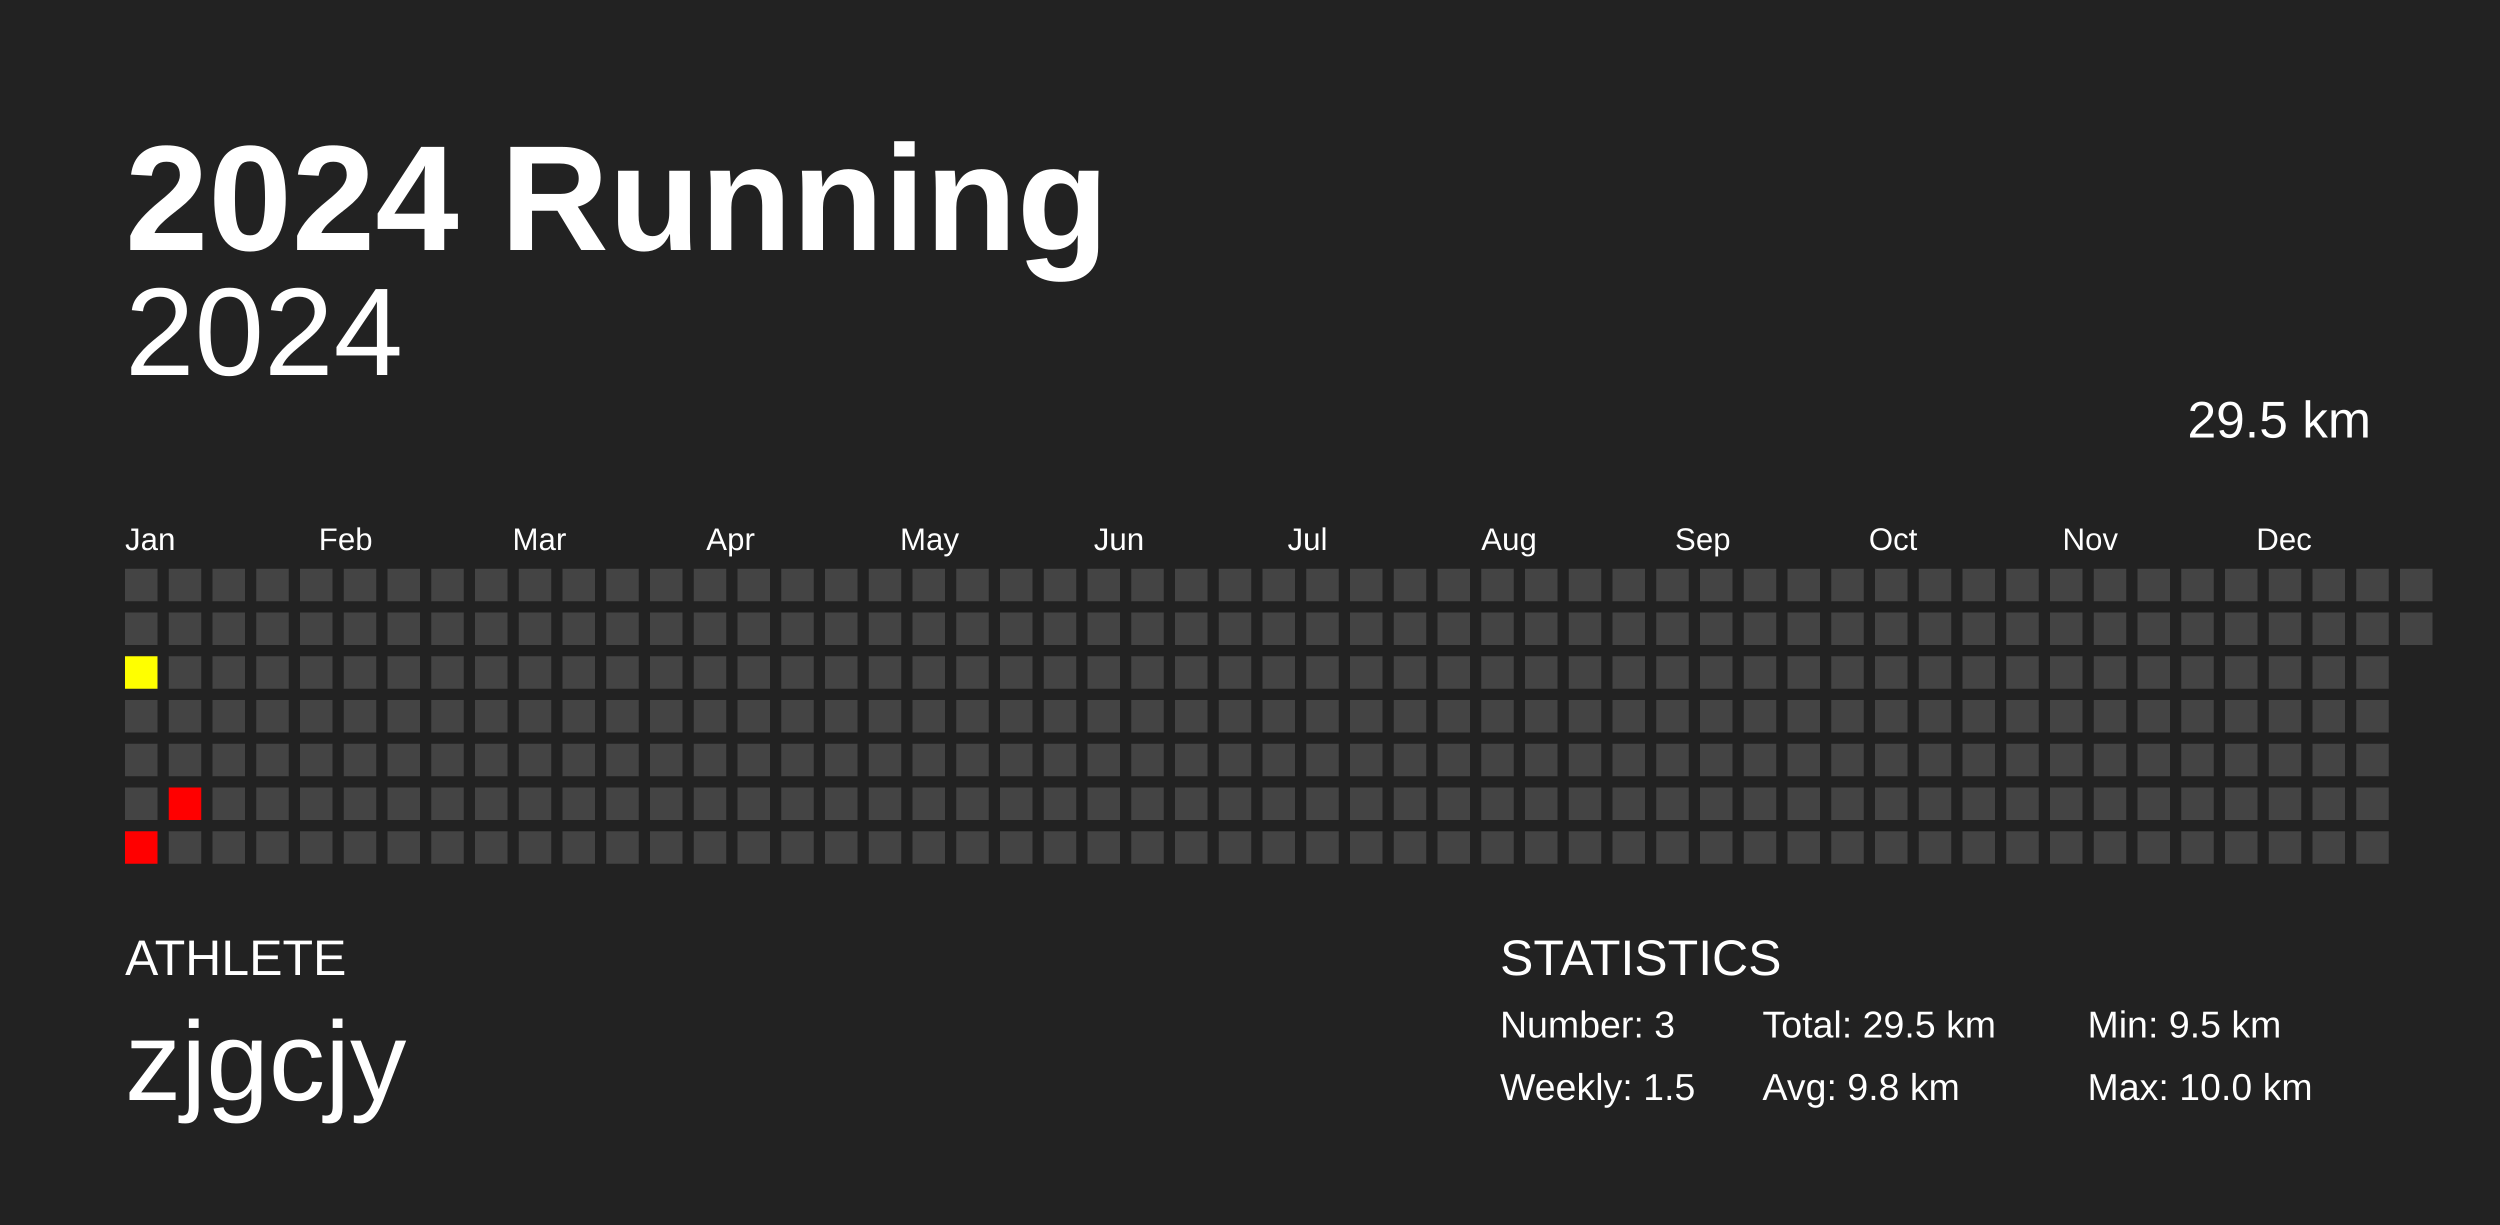
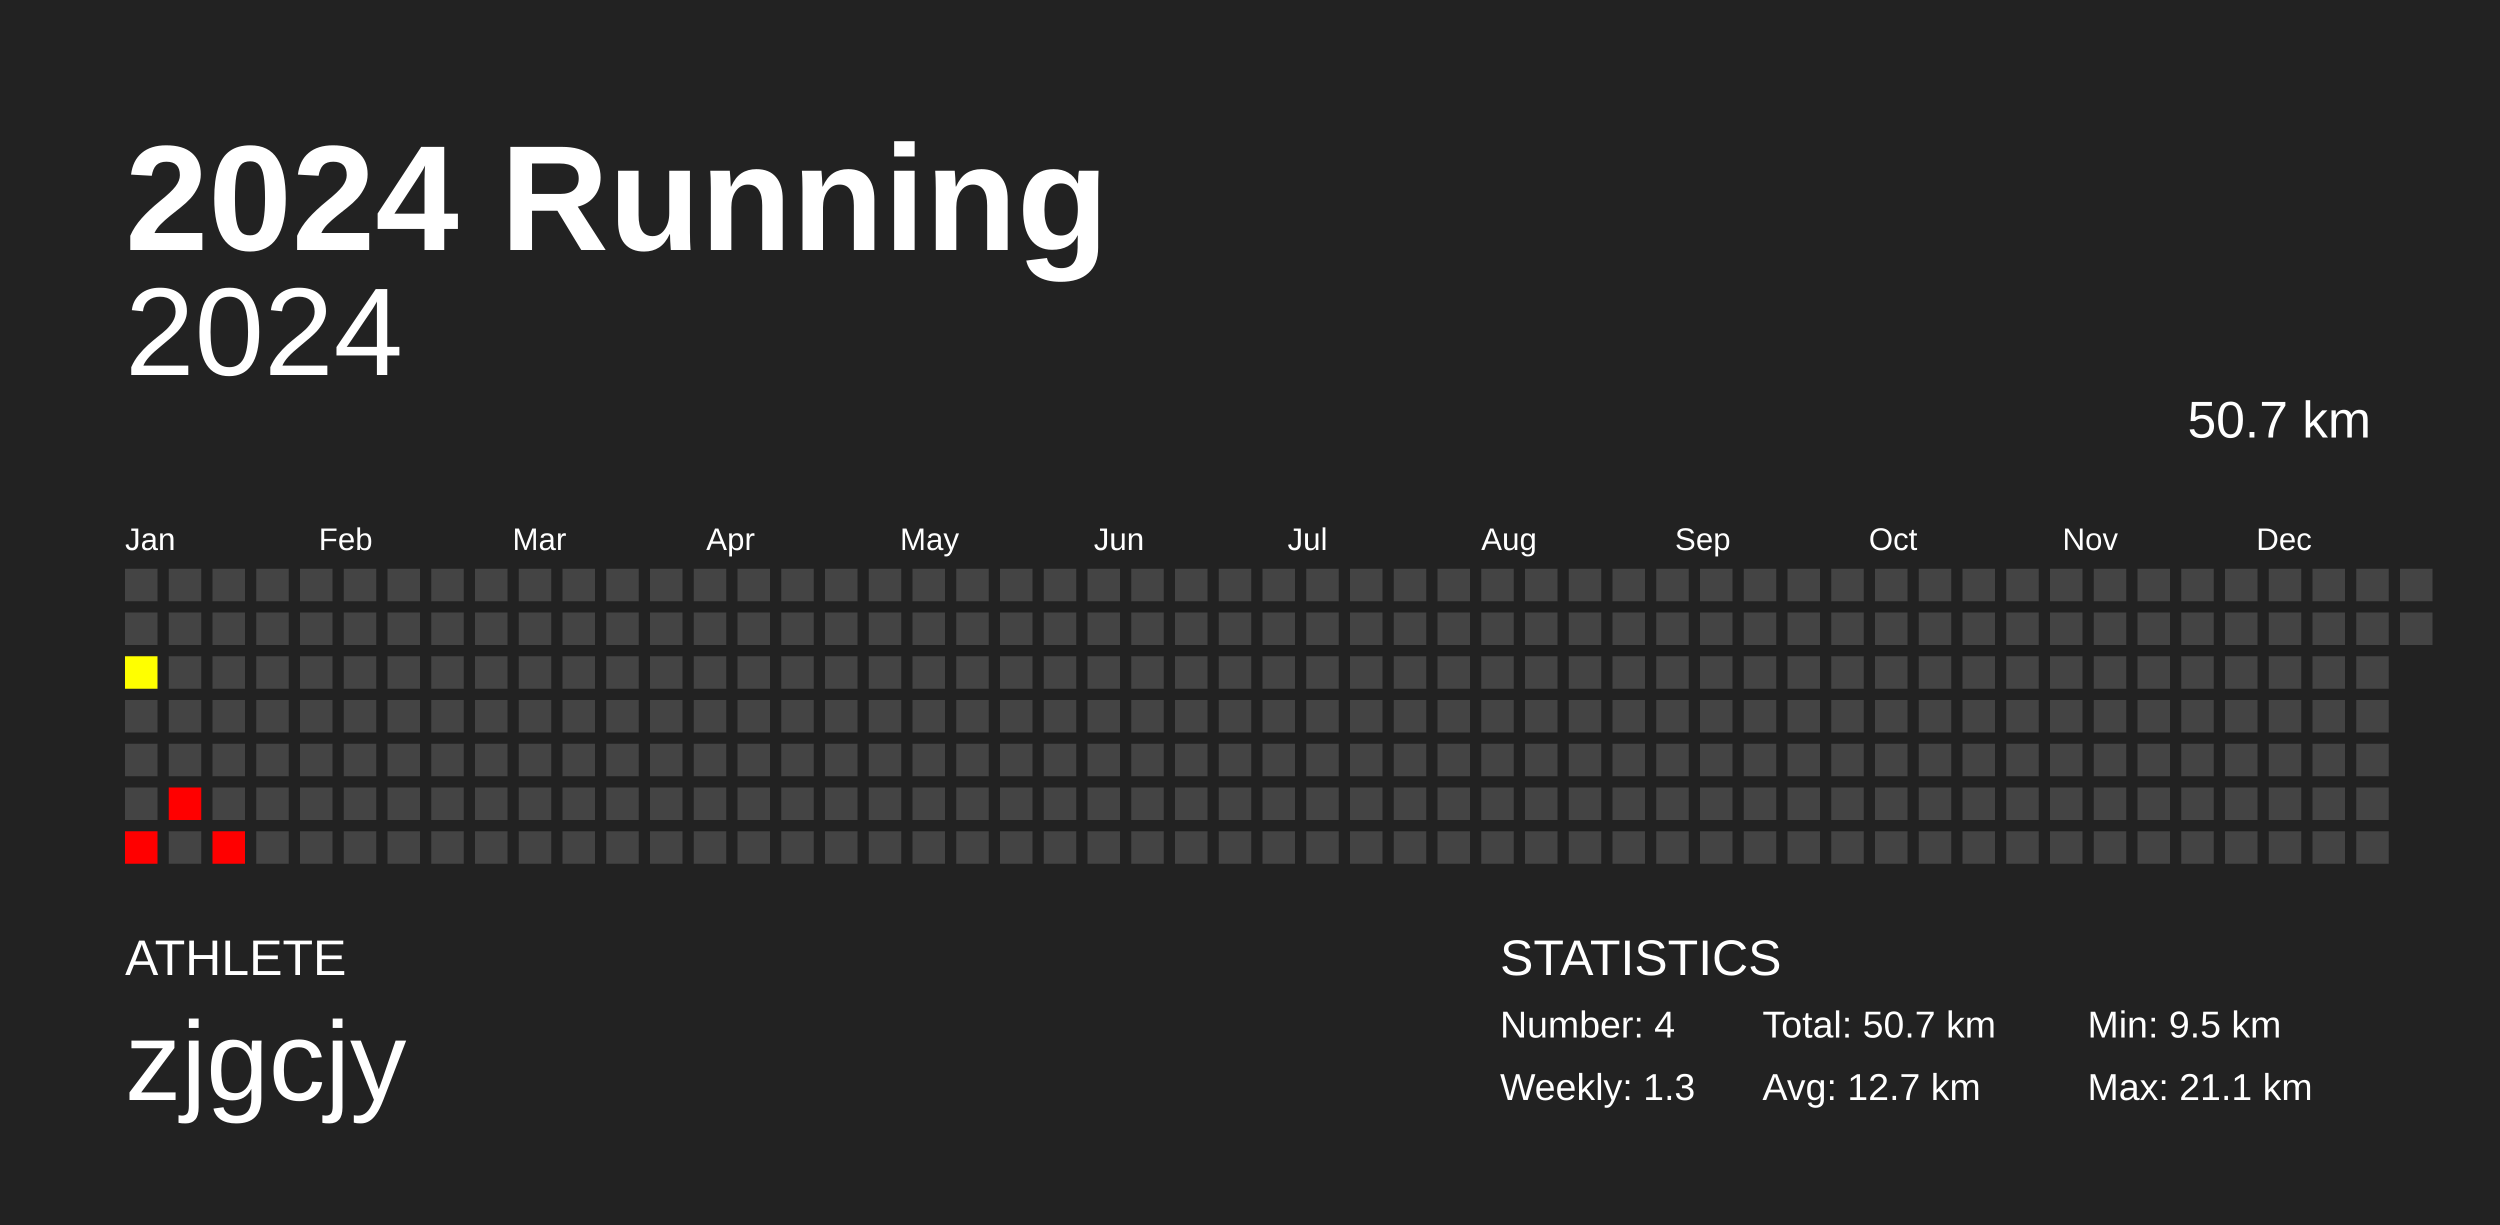
<svg xmlns="http://www.w3.org/2000/svg" baseProfile="full" height="98mm" version="1.1" viewBox="0,0,200,98" width="200mm">
  <defs />
  <rect fill="#222222" height="98" width="200" x="0" y="0" />
  <text fill="#FFFFFF" style="font-size:12px; font-family:Arial; font-weight:bold;" x="10" y="20">2024 Running</text>
  <text fill="#FFFFFF" style="font-size:4px; font-family:Arial" x="10" y="78">ATHLETE</text>
  <text fill="#FFFFFF" style="font-size:9px; font-family:Arial" x="10" y="88">zjgcjy</text>
  <text fill="#FFFFFF" style="font-size:4px; font-family:Arial" x="120" y="78">STATISTICS</text>
-   <text fill="#FFFFFF" style="font-size:3px; font-family:Arial" x="120" y="83">Number: 3</text>
-   <text fill="#FFFFFF" style="font-size:3px; font-family:Arial" x="120" y="88">Weekly: 1.5</text>
-   <text fill="#FFFFFF" style="font-size:3px; font-family:Arial" x="141" y="83">Total: 29.5 km</text>
-   <text fill="#FFFFFF" style="font-size:3px; font-family:Arial" x="141" y="88">Avg: 9.8 km</text>
+   <text fill="#FFFFFF" style="font-size:3px; font-family:Arial" x="120" y="83">Number: 4</text>
+   <text fill="#FFFFFF" style="font-size:3px; font-family:Arial" x="120" y="88">Weekly: 1.3</text>
+   <text fill="#FFFFFF" style="font-size:3px; font-family:Arial" x="141" y="83">Total: 50.7 km</text>
+   <text fill="#FFFFFF" style="font-size:3px; font-family:Arial" x="141" y="88">Avg: 12.7 km</text>
  <text fill="#FFFFFF" style="font-size:3px; font-family:Arial" x="167" y="83">Min: 9.5 km</text>
-   <text fill="#FFFFFF" style="font-size:3px; font-family:Arial" x="167" y="88">Max: 10.0 km</text>
+   <text fill="#FFFFFF" style="font-size:3px; font-family:Arial" x="167" y="88">Max: 21.1 km</text>
  <text alignment-baseline="hanging" fill="#FFFFFF" style="font-size:10.0px; font-family:Arial;" x="10" y="30">2024</text>
-   <text alignment-baseline="hanging" fill="#FFFFFF" style="font-size:4.125px; font-family:Arial;" x="175" y="35">29.5 km</text>
+   <text alignment-baseline="hanging" fill="#FFFFFF" style="font-size:4.125px; font-family:Arial;" x="175" y="35">50.7 km</text>
  <text fill="#FFFFFF" style="font-size:2.5px; font-family:Arial" x="10.0" y="44">Jan</text>
  <text fill="#FFFFFF" style="font-size:2.5px; font-family:Arial" x="25.5" y="44">Feb</text>
  <text fill="#FFFFFF" style="font-size:2.5px; font-family:Arial" x="41.0" y="44">Mar</text>
  <text fill="#FFFFFF" style="font-size:2.5px; font-family:Arial" x="56.5" y="44">Apr</text>
  <text fill="#FFFFFF" style="font-size:2.5px; font-family:Arial" x="72.0" y="44">May</text>
  <text fill="#FFFFFF" style="font-size:2.5px; font-family:Arial" x="87.5" y="44">Jun</text>
  <text fill="#FFFFFF" style="font-size:2.5px; font-family:Arial" x="103.0" y="44">Jul</text>
  <text fill="#FFFFFF" style="font-size:2.5px; font-family:Arial" x="118.5" y="44">Aug</text>
  <text fill="#FFFFFF" style="font-size:2.5px; font-family:Arial" x="134.0" y="44">Sep</text>
  <text fill="#FFFFFF" style="font-size:2.5px; font-family:Arial" x="149.5" y="44">Oct</text>
  <text fill="#FFFFFF" style="font-size:2.5px; font-family:Arial" x="165.0" y="44">Nov</text>
  <text fill="#FFFFFF" style="font-size:2.5px; font-family:Arial" x="180.5" y="44">Dec</text>
  <rect fill="#444444" height="2.6" width="2.6" x="10.0" y="45.5" />
  <rect fill="#444444" height="2.6" width="2.6" x="10.0" y="49.0" />
  <rect fill="#ffff00" height="2.6" width="2.6" x="10.0" y="52.5" />
  <rect fill="#444444" height="2.6" width="2.6" x="10.0" y="56.0" />
  <rect fill="#444444" height="2.6" width="2.6" x="10.0" y="59.5" />
  <rect fill="#444444" height="2.6" width="2.6" x="10.0" y="63.0" />
  <rect fill="red" height="2.6" width="2.6" x="10.0" y="66.5" />
  <rect fill="#444444" height="2.6" width="2.6" x="13.5" y="45.5" />
  <rect fill="#444444" height="2.6" width="2.6" x="13.5" y="49.0" />
  <rect fill="#444444" height="2.6" width="2.6" x="13.5" y="52.5" />
  <rect fill="#444444" height="2.6" width="2.6" x="13.5" y="56.0" />
  <rect fill="#444444" height="2.6" width="2.6" x="13.5" y="59.5" />
  <rect fill="red" height="2.6" width="2.6" x="13.5" y="63.0" />
  <rect fill="#444444" height="2.6" width="2.6" x="13.5" y="66.5" />
  <rect fill="#444444" height="2.6" width="2.6" x="17.0" y="45.5" />
  <rect fill="#444444" height="2.6" width="2.6" x="17.0" y="49.0" />
  <rect fill="#444444" height="2.6" width="2.6" x="17.0" y="52.5" />
  <rect fill="#444444" height="2.6" width="2.6" x="17.0" y="56.0" />
  <rect fill="#444444" height="2.6" width="2.6" x="17.0" y="59.5" />
  <rect fill="#444444" height="2.6" width="2.6" x="17.0" y="63.0" />
-   <rect fill="#444444" height="2.6" width="2.6" x="17.0" y="66.5" />
+   <rect fill="red" height="2.6" width="2.6" x="17.0" y="66.5" />
  <rect fill="#444444" height="2.6" width="2.6" x="20.5" y="45.5" />
  <rect fill="#444444" height="2.6" width="2.6" x="20.5" y="49.0" />
  <rect fill="#444444" height="2.6" width="2.6" x="20.5" y="52.5" />
  <rect fill="#444444" height="2.6" width="2.6" x="20.5" y="56.0" />
  <rect fill="#444444" height="2.6" width="2.6" x="20.5" y="59.5" />
  <rect fill="#444444" height="2.6" width="2.6" x="20.5" y="63.0" />
  <rect fill="#444444" height="2.6" width="2.6" x="20.5" y="66.5" />
  <rect fill="#444444" height="2.6" width="2.6" x="24.0" y="45.5" />
  <rect fill="#444444" height="2.6" width="2.6" x="24.0" y="49.0" />
  <rect fill="#444444" height="2.6" width="2.6" x="24.0" y="52.5" />
  <rect fill="#444444" height="2.6" width="2.6" x="24.0" y="56.0" />
  <rect fill="#444444" height="2.6" width="2.6" x="24.0" y="59.5" />
  <rect fill="#444444" height="2.6" width="2.6" x="24.0" y="63.0" />
  <rect fill="#444444" height="2.6" width="2.6" x="24.0" y="66.5" />
  <rect fill="#444444" height="2.6" width="2.6" x="27.5" y="45.5" />
  <rect fill="#444444" height="2.6" width="2.6" x="27.5" y="49.0" />
  <rect fill="#444444" height="2.6" width="2.6" x="27.5" y="52.5" />
  <rect fill="#444444" height="2.6" width="2.6" x="27.5" y="56.0" />
  <rect fill="#444444" height="2.6" width="2.6" x="27.5" y="59.5" />
  <rect fill="#444444" height="2.6" width="2.6" x="27.5" y="63.0" />
  <rect fill="#444444" height="2.6" width="2.6" x="27.5" y="66.5" />
  <rect fill="#444444" height="2.6" width="2.6" x="31.0" y="45.5" />
  <rect fill="#444444" height="2.6" width="2.6" x="31.0" y="49.0" />
  <rect fill="#444444" height="2.6" width="2.6" x="31.0" y="52.5" />
  <rect fill="#444444" height="2.6" width="2.6" x="31.0" y="56.0" />
  <rect fill="#444444" height="2.6" width="2.6" x="31.0" y="59.5" />
  <rect fill="#444444" height="2.6" width="2.6" x="31.0" y="63.0" />
  <rect fill="#444444" height="2.6" width="2.6" x="31.0" y="66.5" />
  <rect fill="#444444" height="2.6" width="2.6" x="34.5" y="45.5" />
  <rect fill="#444444" height="2.6" width="2.6" x="34.5" y="49.0" />
  <rect fill="#444444" height="2.6" width="2.6" x="34.5" y="52.5" />
  <rect fill="#444444" height="2.6" width="2.6" x="34.5" y="56.0" />
  <rect fill="#444444" height="2.6" width="2.6" x="34.5" y="59.5" />
  <rect fill="#444444" height="2.6" width="2.6" x="34.5" y="63.0" />
  <rect fill="#444444" height="2.6" width="2.6" x="34.5" y="66.5" />
  <rect fill="#444444" height="2.6" width="2.6" x="38.0" y="45.5" />
  <rect fill="#444444" height="2.6" width="2.6" x="38.0" y="49.0" />
  <rect fill="#444444" height="2.6" width="2.6" x="38.0" y="52.5" />
  <rect fill="#444444" height="2.6" width="2.6" x="38.0" y="56.0" />
  <rect fill="#444444" height="2.6" width="2.6" x="38.0" y="59.5" />
  <rect fill="#444444" height="2.6" width="2.6" x="38.0" y="63.0" />
  <rect fill="#444444" height="2.6" width="2.6" x="38.0" y="66.5" />
  <rect fill="#444444" height="2.6" width="2.6" x="41.5" y="45.5" />
  <rect fill="#444444" height="2.6" width="2.6" x="41.5" y="49.0" />
  <rect fill="#444444" height="2.6" width="2.6" x="41.5" y="52.5" />
  <rect fill="#444444" height="2.6" width="2.6" x="41.5" y="56.0" />
  <rect fill="#444444" height="2.6" width="2.6" x="41.5" y="59.5" />
  <rect fill="#444444" height="2.6" width="2.6" x="41.5" y="63.0" />
  <rect fill="#444444" height="2.6" width="2.6" x="41.5" y="66.5" />
  <rect fill="#444444" height="2.6" width="2.6" x="45.0" y="45.5" />
  <rect fill="#444444" height="2.6" width="2.6" x="45.0" y="49.0" />
  <rect fill="#444444" height="2.6" width="2.6" x="45.0" y="52.5" />
  <rect fill="#444444" height="2.6" width="2.6" x="45.0" y="56.0" />
  <rect fill="#444444" height="2.6" width="2.6" x="45.0" y="59.5" />
  <rect fill="#444444" height="2.6" width="2.6" x="45.0" y="63.0" />
  <rect fill="#444444" height="2.6" width="2.6" x="45.0" y="66.5" />
  <rect fill="#444444" height="2.6" width="2.6" x="48.5" y="45.5" />
  <rect fill="#444444" height="2.6" width="2.6" x="48.5" y="49.0" />
  <rect fill="#444444" height="2.6" width="2.6" x="48.5" y="52.5" />
  <rect fill="#444444" height="2.6" width="2.6" x="48.5" y="56.0" />
  <rect fill="#444444" height="2.6" width="2.6" x="48.5" y="59.5" />
  <rect fill="#444444" height="2.6" width="2.6" x="48.5" y="63.0" />
  <rect fill="#444444" height="2.6" width="2.6" x="48.5" y="66.5" />
  <rect fill="#444444" height="2.6" width="2.6" x="52.0" y="45.5" />
  <rect fill="#444444" height="2.6" width="2.6" x="52.0" y="49.0" />
  <rect fill="#444444" height="2.6" width="2.6" x="52.0" y="52.5" />
  <rect fill="#444444" height="2.6" width="2.6" x="52.0" y="56.0" />
  <rect fill="#444444" height="2.6" width="2.6" x="52.0" y="59.5" />
  <rect fill="#444444" height="2.6" width="2.6" x="52.0" y="63.0" />
  <rect fill="#444444" height="2.6" width="2.6" x="52.0" y="66.5" />
  <rect fill="#444444" height="2.6" width="2.6" x="55.5" y="45.5" />
  <rect fill="#444444" height="2.6" width="2.6" x="55.5" y="49.0" />
  <rect fill="#444444" height="2.6" width="2.6" x="55.5" y="52.5" />
  <rect fill="#444444" height="2.6" width="2.6" x="55.5" y="56.0" />
  <rect fill="#444444" height="2.6" width="2.6" x="55.5" y="59.5" />
  <rect fill="#444444" height="2.6" width="2.6" x="55.5" y="63.0" />
  <rect fill="#444444" height="2.6" width="2.6" x="55.5" y="66.5" />
  <rect fill="#444444" height="2.6" width="2.6" x="59.0" y="45.5" />
  <rect fill="#444444" height="2.6" width="2.6" x="59.0" y="49.0" />
  <rect fill="#444444" height="2.6" width="2.6" x="59.0" y="52.5" />
  <rect fill="#444444" height="2.6" width="2.6" x="59.0" y="56.0" />
  <rect fill="#444444" height="2.6" width="2.6" x="59.0" y="59.5" />
  <rect fill="#444444" height="2.6" width="2.6" x="59.0" y="63.0" />
  <rect fill="#444444" height="2.6" width="2.6" x="59.0" y="66.5" />
  <rect fill="#444444" height="2.6" width="2.6" x="62.5" y="45.5" />
  <rect fill="#444444" height="2.6" width="2.6" x="62.5" y="49.0" />
  <rect fill="#444444" height="2.6" width="2.6" x="62.5" y="52.5" />
  <rect fill="#444444" height="2.6" width="2.6" x="62.5" y="56.0" />
  <rect fill="#444444" height="2.6" width="2.6" x="62.5" y="59.5" />
  <rect fill="#444444" height="2.6" width="2.6" x="62.5" y="63.0" />
  <rect fill="#444444" height="2.6" width="2.6" x="62.5" y="66.5" />
  <rect fill="#444444" height="2.6" width="2.6" x="66.0" y="45.5" />
  <rect fill="#444444" height="2.6" width="2.6" x="66.0" y="49.0" />
  <rect fill="#444444" height="2.6" width="2.6" x="66.0" y="52.5" />
  <rect fill="#444444" height="2.6" width="2.6" x="66.0" y="56.0" />
  <rect fill="#444444" height="2.6" width="2.6" x="66.0" y="59.5" />
  <rect fill="#444444" height="2.6" width="2.6" x="66.0" y="63.0" />
  <rect fill="#444444" height="2.6" width="2.6" x="66.0" y="66.5" />
  <rect fill="#444444" height="2.6" width="2.6" x="69.5" y="45.5" />
  <rect fill="#444444" height="2.6" width="2.6" x="69.5" y="49.0" />
  <rect fill="#444444" height="2.6" width="2.6" x="69.5" y="52.5" />
  <rect fill="#444444" height="2.6" width="2.6" x="69.5" y="56.0" />
  <rect fill="#444444" height="2.6" width="2.6" x="69.5" y="59.5" />
  <rect fill="#444444" height="2.6" width="2.6" x="69.5" y="63.0" />
  <rect fill="#444444" height="2.6" width="2.6" x="69.5" y="66.5" />
  <rect fill="#444444" height="2.6" width="2.6" x="73.0" y="45.5" />
  <rect fill="#444444" height="2.6" width="2.6" x="73.0" y="49.0" />
  <rect fill="#444444" height="2.6" width="2.6" x="73.0" y="52.5" />
  <rect fill="#444444" height="2.6" width="2.6" x="73.0" y="56.0" />
  <rect fill="#444444" height="2.6" width="2.6" x="73.0" y="59.5" />
  <rect fill="#444444" height="2.6" width="2.6" x="73.0" y="63.0" />
  <rect fill="#444444" height="2.6" width="2.6" x="73.0" y="66.5" />
  <rect fill="#444444" height="2.6" width="2.6" x="76.5" y="45.5" />
  <rect fill="#444444" height="2.6" width="2.6" x="76.5" y="49.0" />
  <rect fill="#444444" height="2.6" width="2.6" x="76.5" y="52.5" />
  <rect fill="#444444" height="2.6" width="2.6" x="76.5" y="56.0" />
  <rect fill="#444444" height="2.6" width="2.6" x="76.5" y="59.5" />
  <rect fill="#444444" height="2.6" width="2.6" x="76.5" y="63.0" />
  <rect fill="#444444" height="2.6" width="2.6" x="76.5" y="66.5" />
  <rect fill="#444444" height="2.6" width="2.6" x="80.0" y="45.5" />
  <rect fill="#444444" height="2.6" width="2.6" x="80.0" y="49.0" />
  <rect fill="#444444" height="2.6" width="2.6" x="80.0" y="52.5" />
  <rect fill="#444444" height="2.6" width="2.6" x="80.0" y="56.0" />
  <rect fill="#444444" height="2.6" width="2.6" x="80.0" y="59.5" />
  <rect fill="#444444" height="2.6" width="2.6" x="80.0" y="63.0" />
  <rect fill="#444444" height="2.6" width="2.6" x="80.0" y="66.5" />
  <rect fill="#444444" height="2.6" width="2.6" x="83.5" y="45.5" />
  <rect fill="#444444" height="2.6" width="2.6" x="83.5" y="49.0" />
  <rect fill="#444444" height="2.6" width="2.6" x="83.5" y="52.5" />
  <rect fill="#444444" height="2.6" width="2.6" x="83.5" y="56.0" />
  <rect fill="#444444" height="2.6" width="2.6" x="83.5" y="59.5" />
  <rect fill="#444444" height="2.6" width="2.6" x="83.5" y="63.0" />
  <rect fill="#444444" height="2.6" width="2.6" x="83.5" y="66.5" />
  <rect fill="#444444" height="2.6" width="2.6" x="87.0" y="45.5" />
  <rect fill="#444444" height="2.6" width="2.6" x="87.0" y="49.0" />
  <rect fill="#444444" height="2.6" width="2.6" x="87.0" y="52.5" />
  <rect fill="#444444" height="2.6" width="2.6" x="87.0" y="56.0" />
  <rect fill="#444444" height="2.6" width="2.6" x="87.0" y="59.5" />
  <rect fill="#444444" height="2.6" width="2.6" x="87.0" y="63.0" />
  <rect fill="#444444" height="2.6" width="2.6" x="87.0" y="66.5" />
  <rect fill="#444444" height="2.6" width="2.6" x="90.5" y="45.5" />
  <rect fill="#444444" height="2.6" width="2.6" x="90.5" y="49.0" />
  <rect fill="#444444" height="2.6" width="2.6" x="90.5" y="52.5" />
  <rect fill="#444444" height="2.6" width="2.6" x="90.5" y="56.0" />
  <rect fill="#444444" height="2.6" width="2.6" x="90.5" y="59.5" />
  <rect fill="#444444" height="2.6" width="2.6" x="90.5" y="63.0" />
  <rect fill="#444444" height="2.6" width="2.6" x="90.5" y="66.5" />
  <rect fill="#444444" height="2.6" width="2.6" x="94.0" y="45.5" />
  <rect fill="#444444" height="2.6" width="2.6" x="94.0" y="49.0" />
  <rect fill="#444444" height="2.6" width="2.6" x="94.0" y="52.5" />
  <rect fill="#444444" height="2.6" width="2.6" x="94.0" y="56.0" />
  <rect fill="#444444" height="2.6" width="2.6" x="94.0" y="59.5" />
  <rect fill="#444444" height="2.6" width="2.6" x="94.0" y="63.0" />
  <rect fill="#444444" height="2.6" width="2.6" x="94.0" y="66.5" />
  <rect fill="#444444" height="2.6" width="2.6" x="97.5" y="45.5" />
  <rect fill="#444444" height="2.6" width="2.6" x="97.5" y="49.0" />
  <rect fill="#444444" height="2.6" width="2.6" x="97.5" y="52.5" />
  <rect fill="#444444" height="2.6" width="2.6" x="97.5" y="56.0" />
  <rect fill="#444444" height="2.6" width="2.6" x="97.5" y="59.5" />
  <rect fill="#444444" height="2.6" width="2.6" x="97.5" y="63.0" />
  <rect fill="#444444" height="2.6" width="2.6" x="97.5" y="66.5" />
  <rect fill="#444444" height="2.6" width="2.6" x="101.0" y="45.5" />
  <rect fill="#444444" height="2.6" width="2.6" x="101.0" y="49.0" />
  <rect fill="#444444" height="2.6" width="2.6" x="101.0" y="52.5" />
  <rect fill="#444444" height="2.6" width="2.6" x="101.0" y="56.0" />
  <rect fill="#444444" height="2.6" width="2.6" x="101.0" y="59.5" />
  <rect fill="#444444" height="2.6" width="2.6" x="101.0" y="63.0" />
  <rect fill="#444444" height="2.6" width="2.6" x="101.0" y="66.5" />
  <rect fill="#444444" height="2.6" width="2.6" x="104.5" y="45.5" />
  <rect fill="#444444" height="2.6" width="2.6" x="104.5" y="49.0" />
  <rect fill="#444444" height="2.6" width="2.6" x="104.5" y="52.5" />
  <rect fill="#444444" height="2.6" width="2.6" x="104.5" y="56.0" />
  <rect fill="#444444" height="2.6" width="2.6" x="104.5" y="59.5" />
  <rect fill="#444444" height="2.6" width="2.6" x="104.5" y="63.0" />
  <rect fill="#444444" height="2.6" width="2.6" x="104.5" y="66.5" />
  <rect fill="#444444" height="2.6" width="2.6" x="108.0" y="45.5" />
  <rect fill="#444444" height="2.6" width="2.6" x="108.0" y="49.0" />
  <rect fill="#444444" height="2.6" width="2.6" x="108.0" y="52.5" />
  <rect fill="#444444" height="2.6" width="2.6" x="108.0" y="56.0" />
  <rect fill="#444444" height="2.6" width="2.6" x="108.0" y="59.5" />
  <rect fill="#444444" height="2.6" width="2.6" x="108.0" y="63.0" />
  <rect fill="#444444" height="2.6" width="2.6" x="108.0" y="66.5" />
  <rect fill="#444444" height="2.6" width="2.6" x="111.5" y="45.5" />
  <rect fill="#444444" height="2.6" width="2.6" x="111.5" y="49.0" />
  <rect fill="#444444" height="2.6" width="2.6" x="111.5" y="52.5" />
  <rect fill="#444444" height="2.6" width="2.6" x="111.5" y="56.0" />
  <rect fill="#444444" height="2.6" width="2.6" x="111.5" y="59.5" />
  <rect fill="#444444" height="2.6" width="2.6" x="111.5" y="63.0" />
  <rect fill="#444444" height="2.6" width="2.6" x="111.5" y="66.5" />
  <rect fill="#444444" height="2.6" width="2.6" x="115.0" y="45.5" />
  <rect fill="#444444" height="2.6" width="2.6" x="115.0" y="49.0" />
  <rect fill="#444444" height="2.6" width="2.6" x="115.0" y="52.5" />
  <rect fill="#444444" height="2.6" width="2.6" x="115.0" y="56.0" />
  <rect fill="#444444" height="2.6" width="2.6" x="115.0" y="59.5" />
  <rect fill="#444444" height="2.6" width="2.6" x="115.0" y="63.0" />
  <rect fill="#444444" height="2.6" width="2.6" x="115.0" y="66.5" />
  <rect fill="#444444" height="2.6" width="2.6" x="118.5" y="45.5" />
  <rect fill="#444444" height="2.6" width="2.6" x="118.5" y="49.0" />
  <rect fill="#444444" height="2.6" width="2.6" x="118.5" y="52.5" />
  <rect fill="#444444" height="2.6" width="2.6" x="118.5" y="56.0" />
  <rect fill="#444444" height="2.6" width="2.6" x="118.5" y="59.5" />
  <rect fill="#444444" height="2.6" width="2.6" x="118.5" y="63.0" />
  <rect fill="#444444" height="2.6" width="2.6" x="118.5" y="66.5" />
  <rect fill="#444444" height="2.6" width="2.6" x="122.0" y="45.5" />
  <rect fill="#444444" height="2.6" width="2.6" x="122.0" y="49.0" />
  <rect fill="#444444" height="2.6" width="2.6" x="122.0" y="52.5" />
  <rect fill="#444444" height="2.6" width="2.6" x="122.0" y="56.0" />
  <rect fill="#444444" height="2.6" width="2.6" x="122.0" y="59.5" />
  <rect fill="#444444" height="2.6" width="2.6" x="122.0" y="63.0" />
  <rect fill="#444444" height="2.6" width="2.6" x="122.0" y="66.5" />
  <rect fill="#444444" height="2.6" width="2.6" x="125.5" y="45.5" />
  <rect fill="#444444" height="2.6" width="2.6" x="125.5" y="49.0" />
  <rect fill="#444444" height="2.6" width="2.6" x="125.5" y="52.5" />
  <rect fill="#444444" height="2.6" width="2.6" x="125.5" y="56.0" />
  <rect fill="#444444" height="2.6" width="2.6" x="125.5" y="59.5" />
  <rect fill="#444444" height="2.6" width="2.6" x="125.5" y="63.0" />
  <rect fill="#444444" height="2.6" width="2.6" x="125.5" y="66.5" />
  <rect fill="#444444" height="2.6" width="2.6" x="129.0" y="45.5" />
  <rect fill="#444444" height="2.6" width="2.6" x="129.0" y="49.0" />
  <rect fill="#444444" height="2.6" width="2.6" x="129.0" y="52.5" />
  <rect fill="#444444" height="2.6" width="2.6" x="129.0" y="56.0" />
  <rect fill="#444444" height="2.6" width="2.6" x="129.0" y="59.5" />
  <rect fill="#444444" height="2.6" width="2.6" x="129.0" y="63.0" />
  <rect fill="#444444" height="2.6" width="2.6" x="129.0" y="66.5" />
  <rect fill="#444444" height="2.6" width="2.6" x="132.5" y="45.5" />
  <rect fill="#444444" height="2.6" width="2.6" x="132.5" y="49.0" />
  <rect fill="#444444" height="2.6" width="2.6" x="132.5" y="52.5" />
  <rect fill="#444444" height="2.6" width="2.6" x="132.5" y="56.0" />
  <rect fill="#444444" height="2.6" width="2.6" x="132.5" y="59.5" />
  <rect fill="#444444" height="2.6" width="2.6" x="132.5" y="63.0" />
  <rect fill="#444444" height="2.6" width="2.6" x="132.5" y="66.5" />
  <rect fill="#444444" height="2.6" width="2.6" x="136.0" y="45.5" />
  <rect fill="#444444" height="2.6" width="2.6" x="136.0" y="49.0" />
  <rect fill="#444444" height="2.6" width="2.6" x="136.0" y="52.5" />
  <rect fill="#444444" height="2.6" width="2.6" x="136.0" y="56.0" />
  <rect fill="#444444" height="2.6" width="2.6" x="136.0" y="59.5" />
  <rect fill="#444444" height="2.6" width="2.6" x="136.0" y="63.0" />
  <rect fill="#444444" height="2.6" width="2.6" x="136.0" y="66.5" />
  <rect fill="#444444" height="2.6" width="2.6" x="139.5" y="45.5" />
  <rect fill="#444444" height="2.6" width="2.6" x="139.5" y="49.0" />
  <rect fill="#444444" height="2.6" width="2.6" x="139.5" y="52.5" />
  <rect fill="#444444" height="2.6" width="2.6" x="139.5" y="56.0" />
  <rect fill="#444444" height="2.6" width="2.6" x="139.5" y="59.5" />
  <rect fill="#444444" height="2.6" width="2.6" x="139.5" y="63.0" />
  <rect fill="#444444" height="2.6" width="2.6" x="139.5" y="66.5" />
  <rect fill="#444444" height="2.6" width="2.6" x="143.0" y="45.5" />
  <rect fill="#444444" height="2.6" width="2.6" x="143.0" y="49.0" />
  <rect fill="#444444" height="2.6" width="2.6" x="143.0" y="52.5" />
  <rect fill="#444444" height="2.6" width="2.6" x="143.0" y="56.0" />
  <rect fill="#444444" height="2.6" width="2.6" x="143.0" y="59.5" />
  <rect fill="#444444" height="2.6" width="2.6" x="143.0" y="63.0" />
  <rect fill="#444444" height="2.6" width="2.6" x="143.0" y="66.5" />
  <rect fill="#444444" height="2.6" width="2.6" x="146.5" y="45.5" />
  <rect fill="#444444" height="2.6" width="2.6" x="146.5" y="49.0" />
  <rect fill="#444444" height="2.6" width="2.6" x="146.5" y="52.5" />
  <rect fill="#444444" height="2.6" width="2.6" x="146.5" y="56.0" />
  <rect fill="#444444" height="2.6" width="2.6" x="146.5" y="59.5" />
  <rect fill="#444444" height="2.6" width="2.6" x="146.5" y="63.0" />
  <rect fill="#444444" height="2.6" width="2.6" x="146.5" y="66.5" />
  <rect fill="#444444" height="2.6" width="2.6" x="150.0" y="45.5" />
  <rect fill="#444444" height="2.6" width="2.6" x="150.0" y="49.0" />
  <rect fill="#444444" height="2.6" width="2.6" x="150.0" y="52.5" />
  <rect fill="#444444" height="2.6" width="2.6" x="150.0" y="56.0" />
  <rect fill="#444444" height="2.6" width="2.6" x="150.0" y="59.5" />
  <rect fill="#444444" height="2.6" width="2.6" x="150.0" y="63.0" />
  <rect fill="#444444" height="2.6" width="2.6" x="150.0" y="66.5" />
  <rect fill="#444444" height="2.6" width="2.6" x="153.5" y="45.5" />
  <rect fill="#444444" height="2.6" width="2.6" x="153.5" y="49.0" />
  <rect fill="#444444" height="2.6" width="2.6" x="153.5" y="52.5" />
  <rect fill="#444444" height="2.6" width="2.6" x="153.5" y="56.0" />
  <rect fill="#444444" height="2.6" width="2.6" x="153.5" y="59.5" />
  <rect fill="#444444" height="2.6" width="2.6" x="153.5" y="63.0" />
  <rect fill="#444444" height="2.6" width="2.6" x="153.5" y="66.5" />
  <rect fill="#444444" height="2.6" width="2.6" x="157.0" y="45.5" />
  <rect fill="#444444" height="2.6" width="2.6" x="157.0" y="49.0" />
  <rect fill="#444444" height="2.6" width="2.6" x="157.0" y="52.5" />
  <rect fill="#444444" height="2.6" width="2.6" x="157.0" y="56.0" />
  <rect fill="#444444" height="2.6" width="2.6" x="157.0" y="59.5" />
  <rect fill="#444444" height="2.6" width="2.6" x="157.0" y="63.0" />
  <rect fill="#444444" height="2.6" width="2.6" x="157.0" y="66.5" />
  <rect fill="#444444" height="2.6" width="2.6" x="160.5" y="45.5" />
  <rect fill="#444444" height="2.6" width="2.6" x="160.5" y="49.0" />
  <rect fill="#444444" height="2.6" width="2.6" x="160.5" y="52.5" />
  <rect fill="#444444" height="2.6" width="2.6" x="160.5" y="56.0" />
  <rect fill="#444444" height="2.6" width="2.6" x="160.5" y="59.5" />
  <rect fill="#444444" height="2.6" width="2.6" x="160.5" y="63.0" />
  <rect fill="#444444" height="2.6" width="2.6" x="160.5" y="66.5" />
  <rect fill="#444444" height="2.6" width="2.6" x="164.0" y="45.5" />
  <rect fill="#444444" height="2.6" width="2.6" x="164.0" y="49.0" />
  <rect fill="#444444" height="2.6" width="2.6" x="164.0" y="52.5" />
  <rect fill="#444444" height="2.6" width="2.6" x="164.0" y="56.0" />
  <rect fill="#444444" height="2.6" width="2.6" x="164.0" y="59.5" />
  <rect fill="#444444" height="2.6" width="2.6" x="164.0" y="63.0" />
  <rect fill="#444444" height="2.6" width="2.6" x="164.0" y="66.5" />
  <rect fill="#444444" height="2.6" width="2.6" x="167.5" y="45.5" />
  <rect fill="#444444" height="2.6" width="2.6" x="167.5" y="49.0" />
  <rect fill="#444444" height="2.6" width="2.6" x="167.5" y="52.5" />
  <rect fill="#444444" height="2.6" width="2.6" x="167.5" y="56.0" />
  <rect fill="#444444" height="2.6" width="2.6" x="167.5" y="59.5" />
  <rect fill="#444444" height="2.6" width="2.6" x="167.5" y="63.0" />
  <rect fill="#444444" height="2.6" width="2.6" x="167.5" y="66.5" />
  <rect fill="#444444" height="2.6" width="2.6" x="171.0" y="45.5" />
  <rect fill="#444444" height="2.6" width="2.6" x="171.0" y="49.0" />
  <rect fill="#444444" height="2.6" width="2.6" x="171.0" y="52.5" />
  <rect fill="#444444" height="2.6" width="2.6" x="171.0" y="56.0" />
  <rect fill="#444444" height="2.6" width="2.6" x="171.0" y="59.5" />
  <rect fill="#444444" height="2.6" width="2.6" x="171.0" y="63.0" />
  <rect fill="#444444" height="2.6" width="2.6" x="171.0" y="66.5" />
  <rect fill="#444444" height="2.6" width="2.6" x="174.5" y="45.5" />
  <rect fill="#444444" height="2.6" width="2.6" x="174.5" y="49.0" />
  <rect fill="#444444" height="2.6" width="2.6" x="174.5" y="52.5" />
  <rect fill="#444444" height="2.6" width="2.6" x="174.5" y="56.0" />
  <rect fill="#444444" height="2.6" width="2.6" x="174.5" y="59.5" />
  <rect fill="#444444" height="2.6" width="2.6" x="174.5" y="63.0" />
  <rect fill="#444444" height="2.6" width="2.6" x="174.5" y="66.5" />
  <rect fill="#444444" height="2.6" width="2.6" x="178.0" y="45.5" />
  <rect fill="#444444" height="2.6" width="2.6" x="178.0" y="49.0" />
  <rect fill="#444444" height="2.6" width="2.6" x="178.0" y="52.5" />
  <rect fill="#444444" height="2.6" width="2.6" x="178.0" y="56.0" />
  <rect fill="#444444" height="2.6" width="2.6" x="178.0" y="59.5" />
  <rect fill="#444444" height="2.6" width="2.6" x="178.0" y="63.0" />
  <rect fill="#444444" height="2.6" width="2.6" x="178.0" y="66.5" />
  <rect fill="#444444" height="2.6" width="2.6" x="181.5" y="45.5" />
  <rect fill="#444444" height="2.6" width="2.6" x="181.5" y="49.0" />
  <rect fill="#444444" height="2.6" width="2.6" x="181.5" y="52.5" />
  <rect fill="#444444" height="2.6" width="2.6" x="181.5" y="56.0" />
  <rect fill="#444444" height="2.6" width="2.6" x="181.5" y="59.5" />
  <rect fill="#444444" height="2.6" width="2.6" x="181.5" y="63.0" />
  <rect fill="#444444" height="2.6" width="2.6" x="181.5" y="66.5" />
  <rect fill="#444444" height="2.6" width="2.6" x="185.0" y="45.5" />
  <rect fill="#444444" height="2.6" width="2.6" x="185.0" y="49.0" />
  <rect fill="#444444" height="2.6" width="2.6" x="185.0" y="52.5" />
  <rect fill="#444444" height="2.6" width="2.6" x="185.0" y="56.0" />
  <rect fill="#444444" height="2.6" width="2.6" x="185.0" y="59.5" />
  <rect fill="#444444" height="2.6" width="2.6" x="185.0" y="63.0" />
  <rect fill="#444444" height="2.6" width="2.6" x="185.0" y="66.5" />
  <rect fill="#444444" height="2.6" width="2.6" x="188.5" y="45.5" />
  <rect fill="#444444" height="2.6" width="2.6" x="188.5" y="49.0" />
  <rect fill="#444444" height="2.6" width="2.6" x="188.5" y="52.5" />
  <rect fill="#444444" height="2.6" width="2.6" x="188.5" y="56.0" />
  <rect fill="#444444" height="2.6" width="2.6" x="188.5" y="59.5" />
  <rect fill="#444444" height="2.6" width="2.6" x="188.5" y="63.0" />
  <rect fill="#444444" height="2.6" width="2.6" x="188.5" y="66.5" />
  <rect fill="#444444" height="2.6" width="2.6" x="192.0" y="45.5" />
  <rect fill="#444444" height="2.6" width="2.6" x="192.0" y="49.0" />
</svg>
